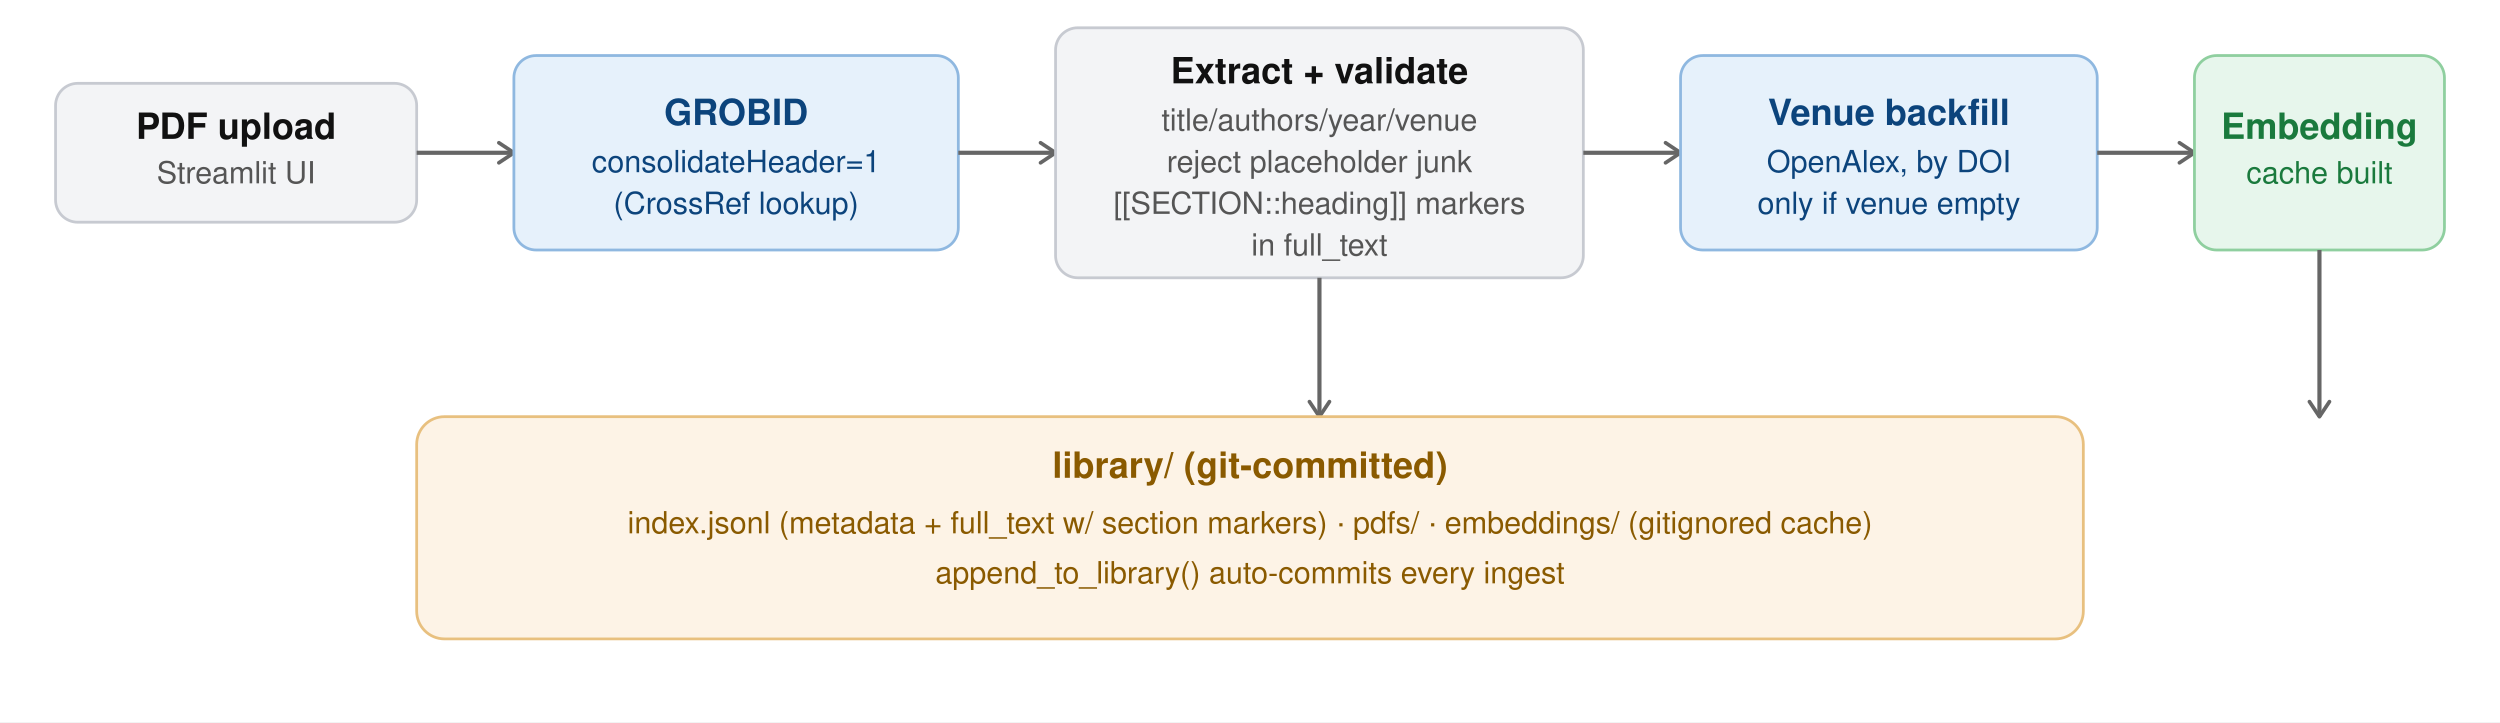
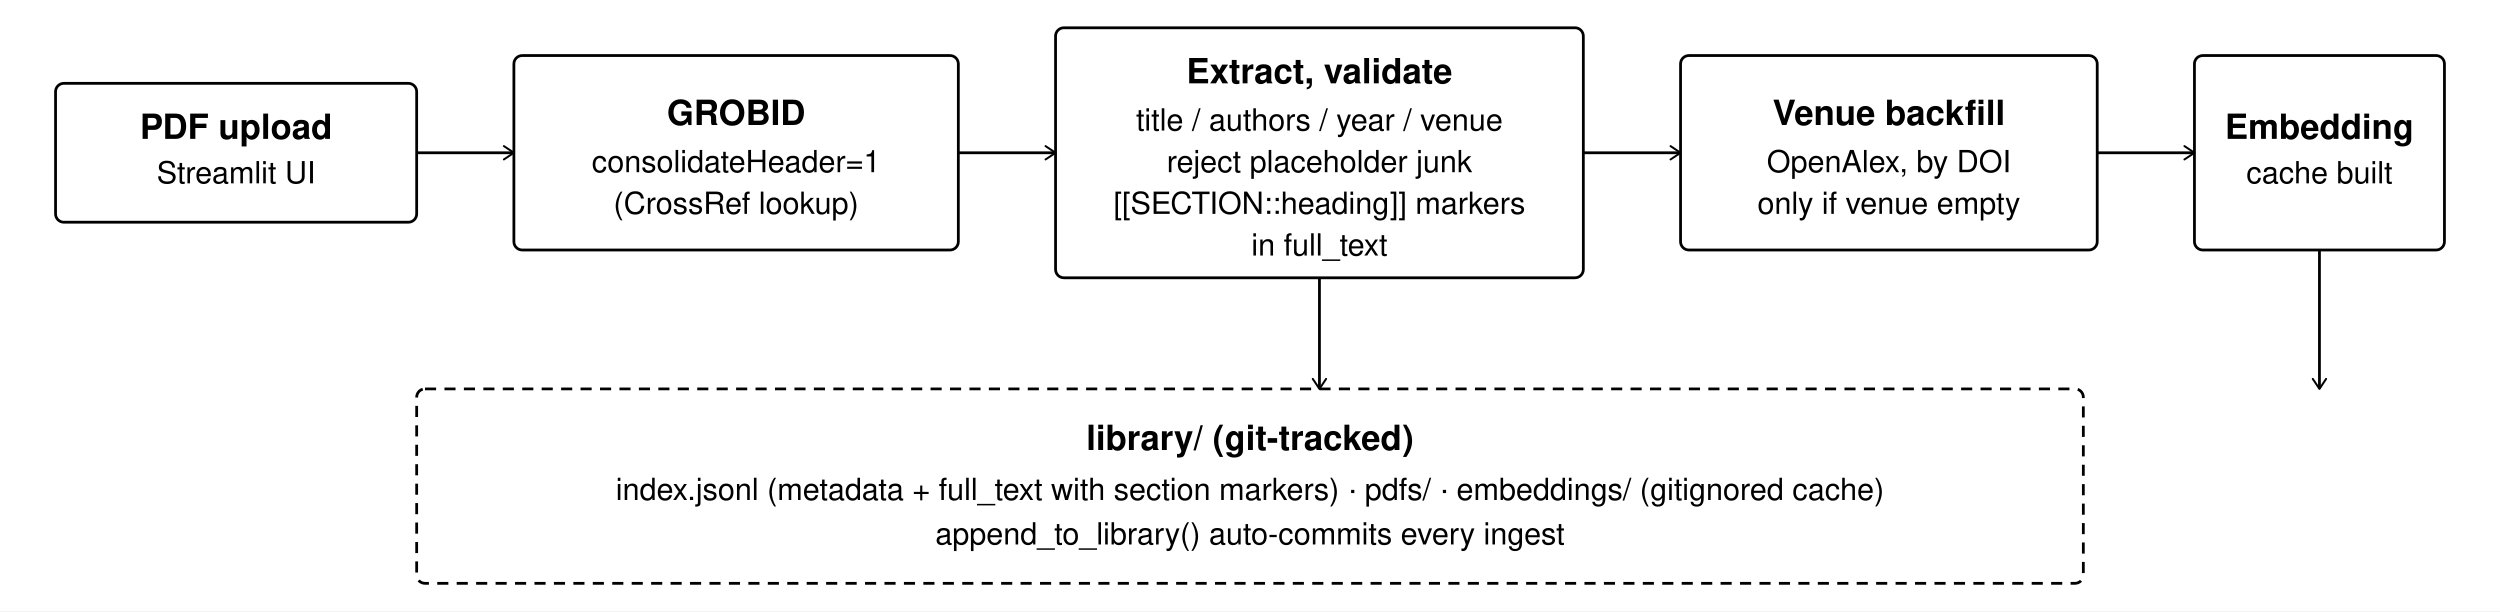
- <svg xmlns="http://www.w3.org/2000/svg" width="900" height="260" viewBox="0 0 900 260" font-family="-apple-system,Segoe UI,Helvetica,Arial,sans-serif">
+ <svg xmlns="http://www.w3.org/2000/svg" width="900" height="220" viewBox="0 0 900 220" font-family="Helvetica,Arial,sans-serif">
  <defs>
    <marker id="arrow" viewBox="0 0 10 10" refX="8" refY="5" markerWidth="6" markerHeight="6" orient="auto-start-reverse">
-       <path d="M2 1L8 5L2 9" fill="none" stroke="#666" stroke-width="1.5" stroke-linecap="round" stroke-linejoin="round" />
+       <path d="M2 1L8 5L2 9" fill="none" stroke="#000" stroke-width="1.2" stroke-linecap="round" stroke-linejoin="round" />
    </marker>
  </defs>
-   <rect width="900" height="260" fill="#ffffff" />
-   <g>
-     <rect x="20" y="30" width="130" height="50" rx="8" fill="#f3f4f6" stroke="#c7cad1" />
-     <text x="85" y="50" text-anchor="middle" font-size="13" font-weight="600" fill="#111">PDF upload</text>
-     <text x="85" y="66" text-anchor="middle" font-size="11" fill="#555">Streamlit UI</text>
+   <rect width="900" height="220" fill="#ffffff" />
+   <g fill="none" stroke="#000" stroke-width="1">
+     <rect x="20" y="30" width="130" height="50" rx="3" />
+     <rect x="185" y="20" width="160" height="70" rx="3" />
+     <rect x="380" y="10" width="190" height="90" rx="3" />
+     <rect x="605" y="20" width="150" height="70" rx="3" />
+     <rect x="790" y="20" width="90" height="70" rx="3" />
  </g>
-   <line x1="150" y1="55" x2="185" y2="55" stroke="#666" stroke-width="1.5" marker-end="url(#arrow)" />
-   <g>
-     <rect x="185" y="20" width="160" height="70" rx="8" fill="#e6f1fb" stroke="#8fb8e0" />
-     <text x="265" y="45" text-anchor="middle" font-size="13" font-weight="600" fill="#0c447c">GROBID</text>
-     <text x="265" y="62" text-anchor="middle" font-size="11" fill="#0c447c">consolidateHeader=1</text>
-     <text x="265" y="77" text-anchor="middle" font-size="11" fill="#0c447c">(CrossRef lookup)</text>
+   <g font-size="12.5" fill="#000">
+     <text x="85" y="50" text-anchor="middle" font-weight="bold">PDF upload</text>
+     <text x="85" y="66" text-anchor="middle" font-size="11">Streamlit UI</text>
+     <text x="265" y="45" text-anchor="middle" font-weight="bold">GROBID</text>
+     <text x="265" y="62" text-anchor="middle" font-size="11">consolidateHeader=1</text>
+     <text x="265" y="77" text-anchor="middle" font-size="11">(CrossRef lookup)</text>
+     <text x="475" y="30" text-anchor="middle" font-weight="bold">Extract, validate</text>
+     <text x="475" y="47" text-anchor="middle" font-size="11">title / authors / year / venue</text>
+     <text x="475" y="62" text-anchor="middle" font-size="11">reject placeholder junk</text>
+     <text x="475" y="77" text-anchor="middle" font-size="11">[[SECTION::heading]] markers</text>
+     <text x="475" y="92" text-anchor="middle" font-size="11">in full_text</text>
+     <text x="680" y="45" text-anchor="middle" font-weight="bold">Venue backfill</text>
+     <text x="680" y="62" text-anchor="middle" font-size="11">OpenAlex, by DOI</text>
+     <text x="680" y="77" text-anchor="middle" font-size="11">only if venue empty</text>
+     <text x="835" y="50" text-anchor="middle" font-weight="bold">Embedding</text>
+     <text x="835" y="66" text-anchor="middle" font-size="11">cache built</text>
  </g>
-   <line x1="345" y1="55" x2="380" y2="55" stroke="#666" stroke-width="1.5" marker-end="url(#arrow)" />
-   <g>
-     <rect x="380" y="10" width="190" height="90" rx="8" fill="#f3f4f6" stroke="#c7cad1" />
-     <text x="475" y="30" text-anchor="middle" font-size="13" font-weight="600" fill="#111">Extract + validate</text>
-     <text x="475" y="47" text-anchor="middle" font-size="11" fill="#555">title/authors/year/venue</text>
-     <text x="475" y="62" text-anchor="middle" font-size="11" fill="#555">reject placeholder junk</text>
-     <text x="475" y="77" text-anchor="middle" font-size="11" fill="#555">[[SECTION::heading]] markers</text>
-     <text x="475" y="92" text-anchor="middle" font-size="11" fill="#555">in full_text</text>
-   </g>
-   <line x1="570" y1="55" x2="605" y2="55" stroke="#666" stroke-width="1.5" marker-end="url(#arrow)" />
-   <g>
-     <rect x="605" y="20" width="150" height="70" rx="8" fill="#e6f1fb" stroke="#8fb8e0" />
-     <text x="680" y="45" text-anchor="middle" font-size="13" font-weight="600" fill="#0c447c">Venue backfill</text>
-     <text x="680" y="62" text-anchor="middle" font-size="11" fill="#0c447c">OpenAlex, by DOI</text>
-     <text x="680" y="77" text-anchor="middle" font-size="11" fill="#0c447c">only if venue empty</text>
-   </g>
-   <line x1="755" y1="55" x2="790" y2="55" stroke="#666" stroke-width="1.5" marker-end="url(#arrow)" />
-   <g>
-     <rect x="790" y="20" width="90" height="70" rx="8" fill="#e7f6ec" stroke="#8fcf9f" />
-     <text x="835" y="50" text-anchor="middle" font-size="13" font-weight="600" fill="#1a7a3d">Embedding</text>
-     <text x="835" y="66" text-anchor="middle" font-size="11" fill="#1a7a3d">cache built</text>
-   </g>
-   <line x1="835" y1="90" x2="835" y2="150" stroke="#666" stroke-width="1.5" marker-end="url(#arrow)" />
-   <line x1="475" y1="100" x2="475" y2="150" stroke="#666" stroke-width="1.5" marker-end="url(#arrow)" />
-   <g>
-     <rect x="150" y="150" width="600" height="80" rx="10" fill="#fdf3e6" stroke="#e8c07f" />
-     <text x="450" y="172" text-anchor="middle" font-size="13" font-weight="600" fill="#8a5a00">library/ (git-committed)</text>
-     <text x="450" y="192" text-anchor="middle" font-size="11" fill="#8a5a00">index.jsonl (metadata + full_text w/ section markers) · pdfs/ · embeddings/ (gitignored cache)</text>
-     <text x="450" y="210" text-anchor="middle" font-size="11" fill="#8a5a00">append_to_library() auto-commits every ingest</text>
-   </g>
+   <line x1="150" y1="55" x2="185" y2="55" stroke="#000" stroke-width="1" marker-end="url(#arrow)" />
+   <line x1="345" y1="55" x2="380" y2="55" stroke="#000" stroke-width="1" marker-end="url(#arrow)" />
+   <line x1="570" y1="55" x2="605" y2="55" stroke="#000" stroke-width="1" marker-end="url(#arrow)" />
+   <line x1="755" y1="55" x2="790" y2="55" stroke="#000" stroke-width="1" marker-end="url(#arrow)" />
+   <line x1="835" y1="90" x2="835" y2="140" stroke="#000" stroke-width="1" marker-end="url(#arrow)" />
+   <line x1="475" y1="100" x2="475" y2="140" stroke="#000" stroke-width="1" marker-end="url(#arrow)" />
+   <rect x="150" y="140" width="600" height="70" rx="3" fill="none" stroke="#000" stroke-width="1" stroke-dasharray="4 3" />
+   <text x="450" y="162" text-anchor="middle" font-size="12.5" font-weight="bold" fill="#000">library/ (git-tracked)</text>
+   <text x="450" y="180" text-anchor="middle" font-size="11" fill="#000">index.jsonl (metadata + full_text with section markers) · pdfs/ · embeddings/ (gitignored cache)</text>
+   <text x="450" y="196" text-anchor="middle" font-size="11" fill="#000">append_to_library() auto-commits every ingest</text>
</svg>
